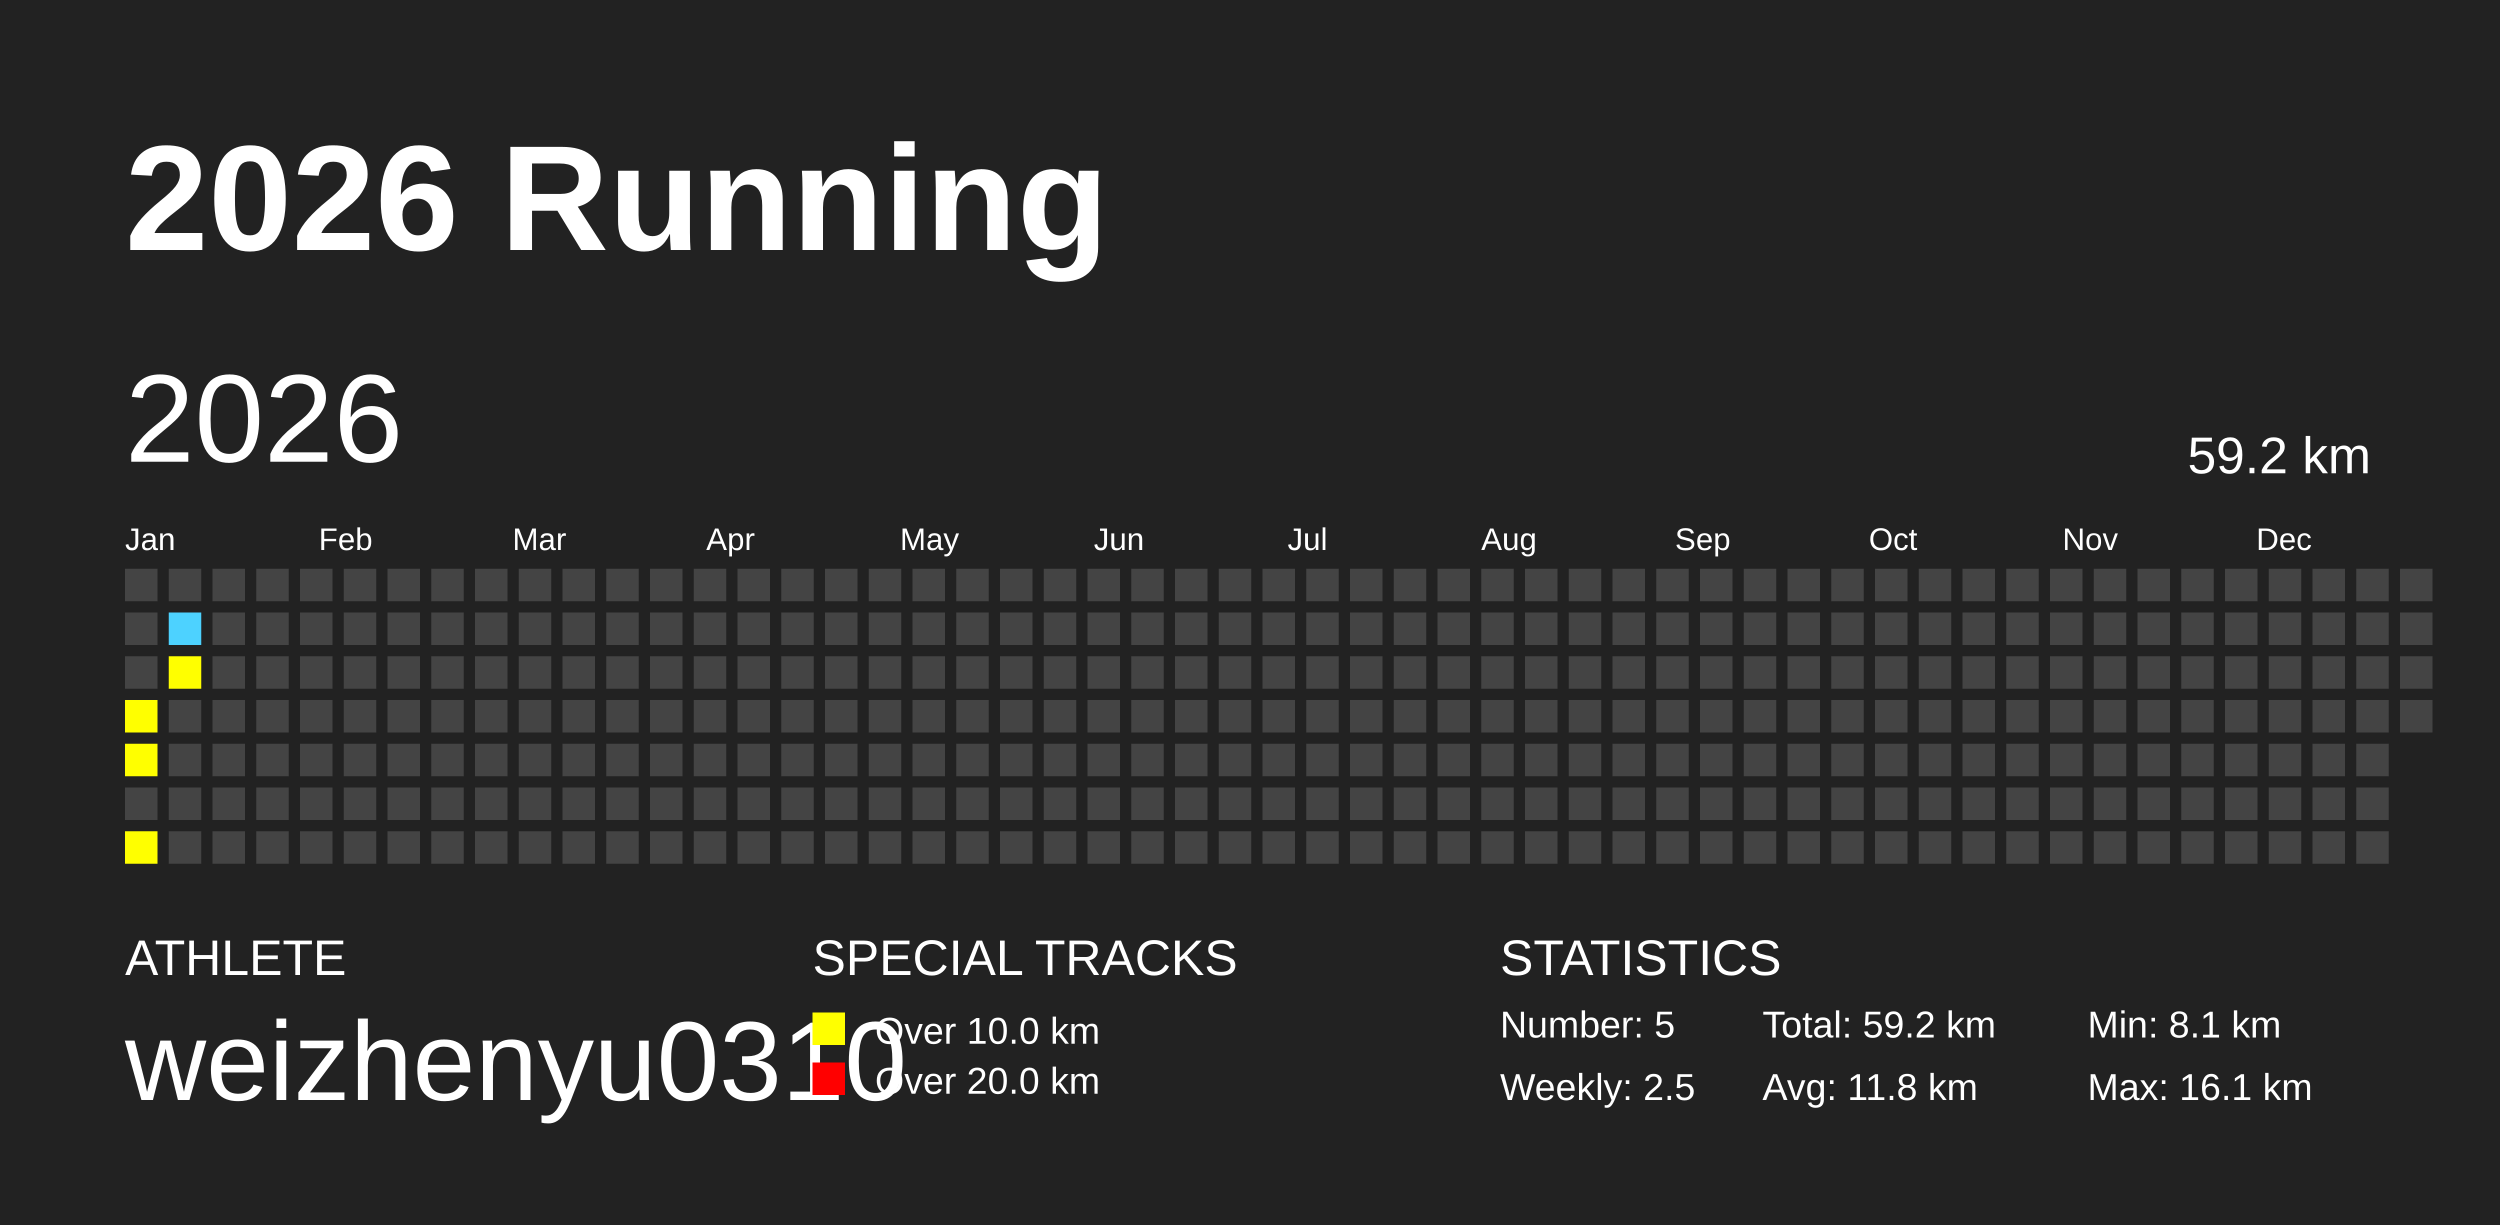
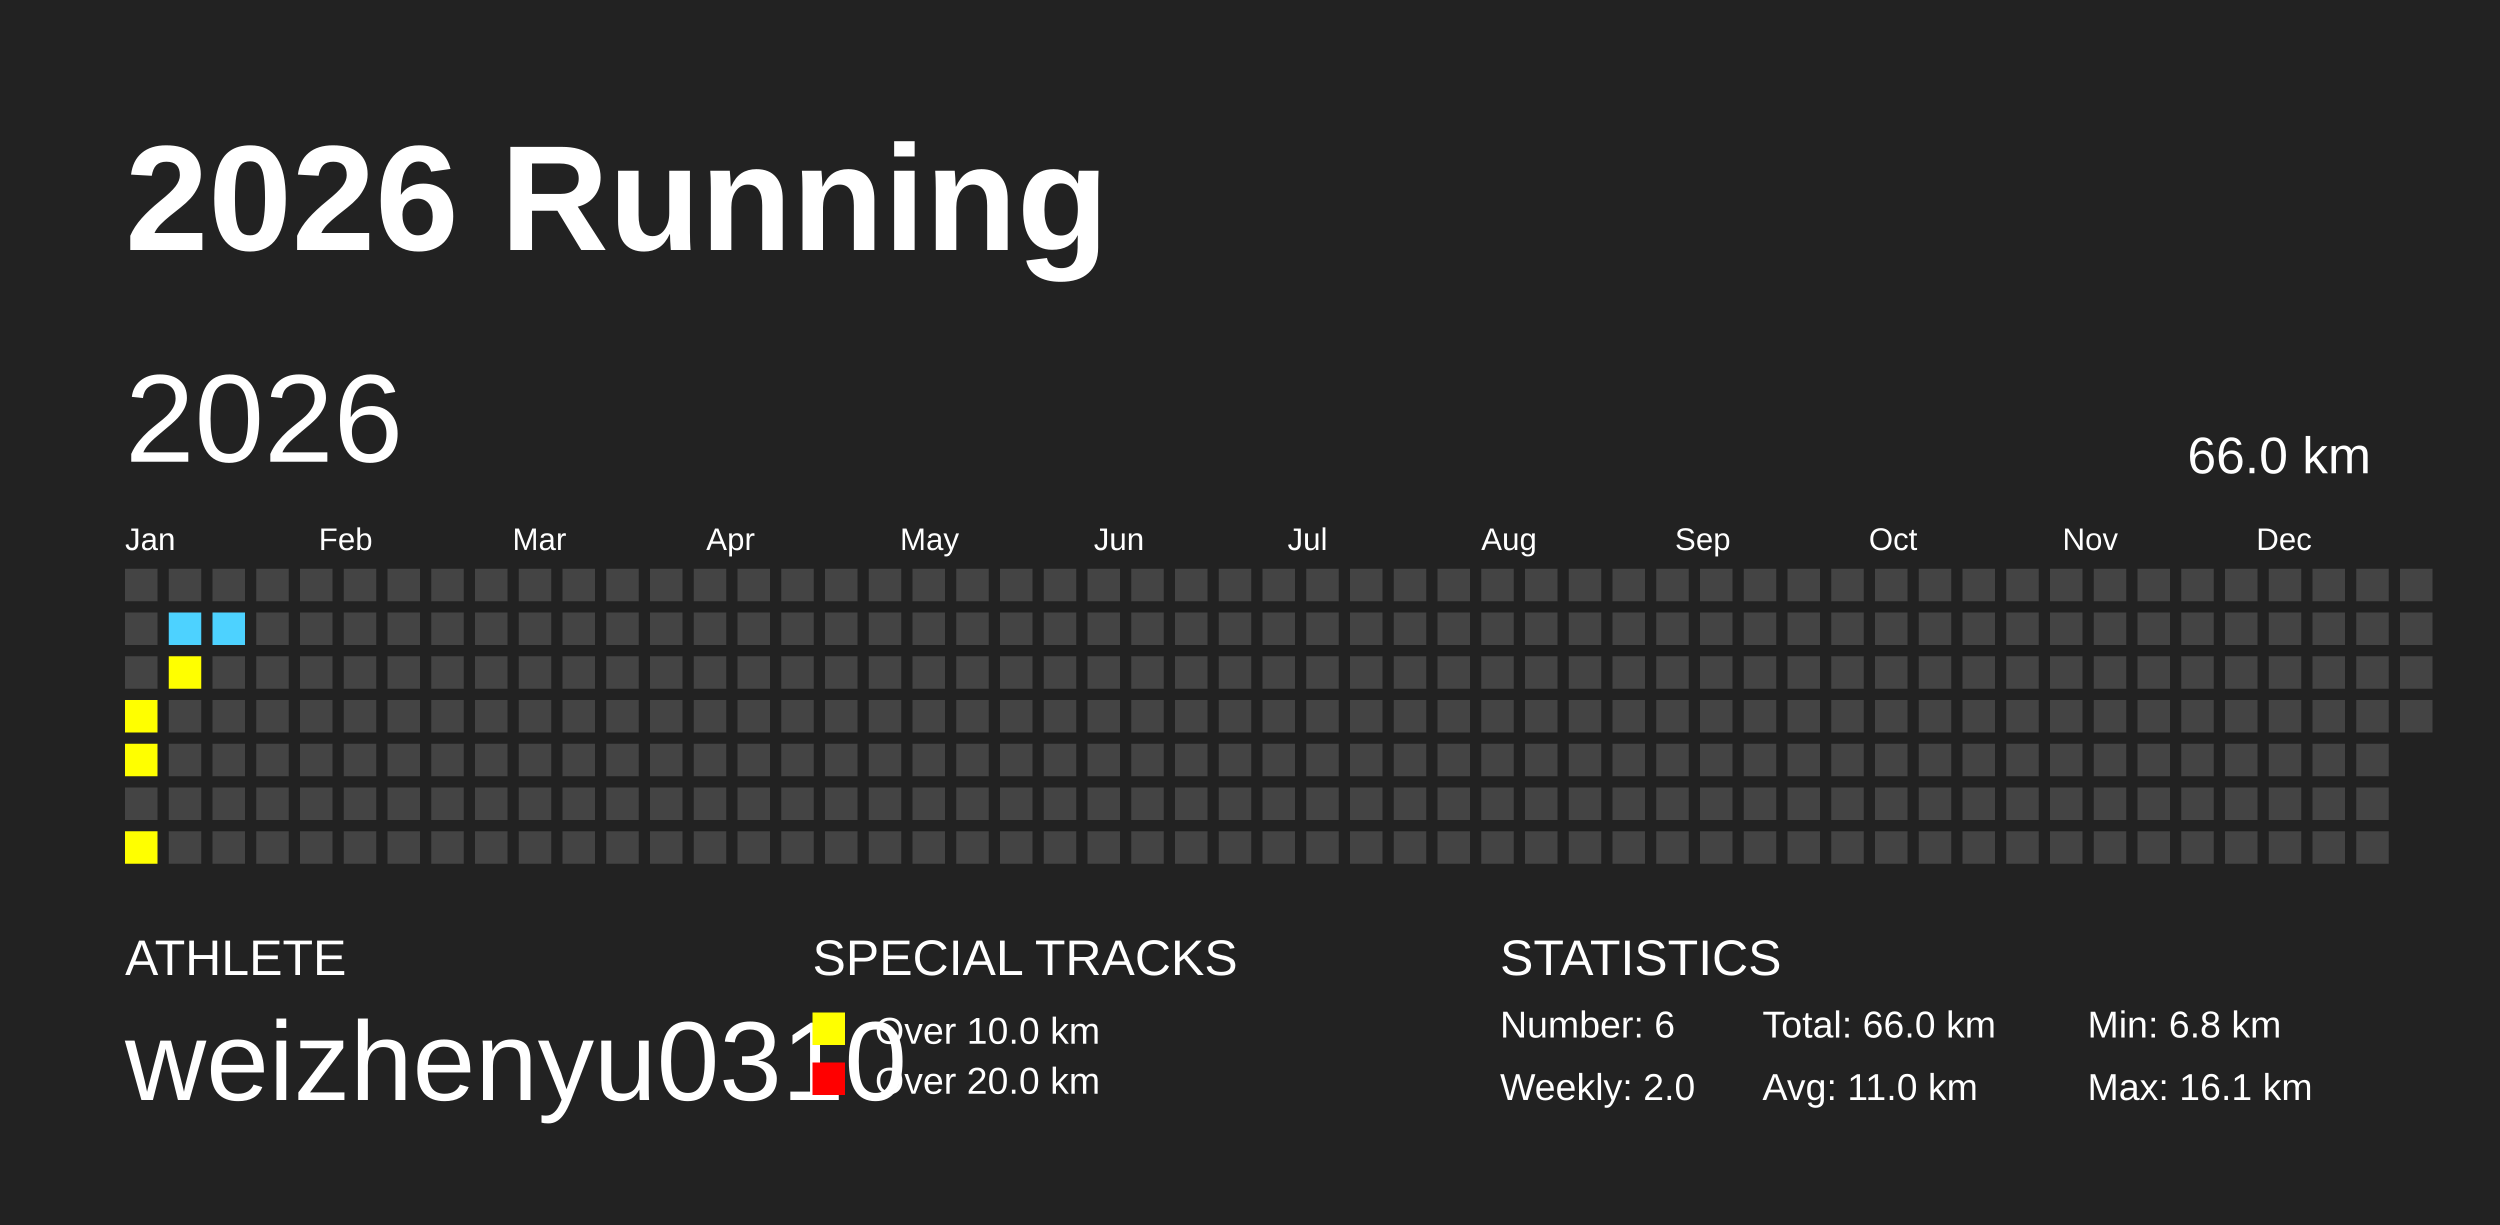
<svg xmlns="http://www.w3.org/2000/svg" baseProfile="full" height="98mm" version="1.1" viewBox="0,0,200,98" width="200mm">
  <defs />
  <rect fill="#222222" height="98" width="200" x="0" y="0" />
  <text fill="#FFFFFF" style="font-size:12px; font-family:Arial; font-weight:bold;" x="10" y="20">2026 Running</text>
  <text fill="#FFFFFF" style="font-size:4px; font-family:Arial" x="10" y="78">ATHLETE</text>
  <text fill="#FFFFFF" style="font-size:9px; font-family:Arial" x="10" y="88">weizhenyu0310</text>
  <text fill="#FFFFFF" style="font-size:4px; font-family:Arial" x="65" y="78">SPECIAL TRACKS</text>
  <rect fill="yellow" height="2.6" width="2.6" x="65" y="81" />
  <text fill="#FFFFFF" style="font-size:3px; font-family:Arial" x="70" y="83.5">Over 10.0 km</text>
  <rect fill="red" height="2.6" width="2.6" x="65" y="85" />
  <text fill="#FFFFFF" style="font-size:3px; font-family:Arial" x="70" y="87.5">Over 20.0 km</text>
  <text fill="#FFFFFF" style="font-size:4px; font-family:Arial" x="120" y="78">STATISTICS</text>
-   <text fill="#FFFFFF" style="font-size:3px; font-family:Arial" x="120" y="83">Number: 5</text>
-   <text fill="#FFFFFF" style="font-size:3px; font-family:Arial" x="120" y="88">Weekly: 2.5</text>
-   <text fill="#FFFFFF" style="font-size:3px; font-family:Arial" x="141" y="83">Total: 59.2 km</text>
-   <text fill="#FFFFFF" style="font-size:3px; font-family:Arial" x="141" y="88">Avg: 11.8 km</text>
-   <text fill="#FFFFFF" style="font-size:3px; font-family:Arial" x="167" y="83">Min: 8.1 km</text>
+   <text fill="#FFFFFF" style="font-size:3px; font-family:Arial" x="120" y="83">Number: 6</text>
+   <text fill="#FFFFFF" style="font-size:3px; font-family:Arial" x="120" y="88">Weekly: 2.0</text>
+   <text fill="#FFFFFF" style="font-size:3px; font-family:Arial" x="141" y="83">Total: 66.0 km</text>
+   <text fill="#FFFFFF" style="font-size:3px; font-family:Arial" x="141" y="88">Avg: 11.0 km</text>
+   <text fill="#FFFFFF" style="font-size:3px; font-family:Arial" x="167" y="83">Min: 6.8 km</text>
  <text fill="#FFFFFF" style="font-size:3px; font-family:Arial" x="167" y="88">Max: 16.1 km</text>
  <text dominant-baseline="hanging" fill="#FFFFFF" style="font-size:10.0px; font-family:Arial;" x="10" y="30">2026</text>
-   <text dominant-baseline="hanging" fill="#FFFFFF" style="font-size:4.125px; font-family:Arial;" x="175" y="35">59.2 km</text>
+   <text dominant-baseline="hanging" fill="#FFFFFF" style="font-size:4.125px; font-family:Arial;" x="175" y="35">66.0 km</text>
  <text fill="#FFFFFF" style="font-size:2.5px; font-family:Arial" x="10.0" y="44">Jan</text>
  <text fill="#FFFFFF" style="font-size:2.5px; font-family:Arial" x="25.5" y="44">Feb</text>
  <text fill="#FFFFFF" style="font-size:2.5px; font-family:Arial" x="41.0" y="44">Mar</text>
  <text fill="#FFFFFF" style="font-size:2.5px; font-family:Arial" x="56.5" y="44">Apr</text>
  <text fill="#FFFFFF" style="font-size:2.5px; font-family:Arial" x="72.0" y="44">May</text>
  <text fill="#FFFFFF" style="font-size:2.5px; font-family:Arial" x="87.5" y="44">Jun</text>
  <text fill="#FFFFFF" style="font-size:2.5px; font-family:Arial" x="103.0" y="44">Jul</text>
  <text fill="#FFFFFF" style="font-size:2.5px; font-family:Arial" x="118.5" y="44">Aug</text>
  <text fill="#FFFFFF" style="font-size:2.5px; font-family:Arial" x="134.0" y="44">Sep</text>
  <text fill="#FFFFFF" style="font-size:2.5px; font-family:Arial" x="149.5" y="44">Oct</text>
  <text fill="#FFFFFF" style="font-size:2.5px; font-family:Arial" x="165.0" y="44">Nov</text>
  <text fill="#FFFFFF" style="font-size:2.5px; font-family:Arial" x="180.5" y="44">Dec</text>
  <rect fill="#444444" height="2.6" width="2.6" x="10.0" y="45.5" />
  <rect fill="#444444" height="2.6" width="2.6" x="10.0" y="49.0" />
  <rect fill="#444444" height="2.6" width="2.6" x="10.0" y="52.5" />
  <rect fill="yellow" height="2.6" width="2.6" x="10.0" y="56.0" />
  <rect fill="yellow" height="2.6" width="2.6" x="10.0" y="59.5" />
  <rect fill="#444444" height="2.6" width="2.6" x="10.0" y="63.0" />
  <rect fill="yellow" height="2.6" width="2.6" x="10.0" y="66.5" />
  <rect fill="#444444" height="2.6" width="2.6" x="13.5" y="45.5" />
  <rect fill="#4DD2FF" height="2.6" width="2.6" x="13.5" y="49.0" />
  <rect fill="yellow" height="2.6" width="2.6" x="13.5" y="52.5" />
  <rect fill="#444444" height="2.6" width="2.6" x="13.5" y="56.0" />
  <rect fill="#444444" height="2.6" width="2.6" x="13.5" y="59.5" />
  <rect fill="#444444" height="2.6" width="2.6" x="13.5" y="63.0" />
  <rect fill="#444444" height="2.6" width="2.6" x="13.5" y="66.5" />
  <rect fill="#444444" height="2.6" width="2.6" x="17.0" y="45.5" />
-   <rect fill="#444444" height="2.6" width="2.6" x="17.0" y="49.0" />
+   <rect fill="#4DD2FF" height="2.6" width="2.6" x="17.0" y="49.0" />
  <rect fill="#444444" height="2.6" width="2.6" x="17.0" y="52.5" />
  <rect fill="#444444" height="2.6" width="2.6" x="17.0" y="56.0" />
  <rect fill="#444444" height="2.6" width="2.6" x="17.0" y="59.5" />
  <rect fill="#444444" height="2.6" width="2.6" x="17.0" y="63.0" />
  <rect fill="#444444" height="2.6" width="2.6" x="17.0" y="66.5" />
  <rect fill="#444444" height="2.6" width="2.6" x="20.5" y="45.5" />
  <rect fill="#444444" height="2.6" width="2.6" x="20.5" y="49.0" />
  <rect fill="#444444" height="2.6" width="2.6" x="20.5" y="52.5" />
  <rect fill="#444444" height="2.6" width="2.6" x="20.5" y="56.0" />
  <rect fill="#444444" height="2.6" width="2.6" x="20.5" y="59.5" />
  <rect fill="#444444" height="2.6" width="2.6" x="20.5" y="63.0" />
  <rect fill="#444444" height="2.6" width="2.6" x="20.5" y="66.5" />
  <rect fill="#444444" height="2.6" width="2.6" x="24.0" y="45.5" />
  <rect fill="#444444" height="2.6" width="2.6" x="24.0" y="49.0" />
  <rect fill="#444444" height="2.6" width="2.6" x="24.0" y="52.5" />
  <rect fill="#444444" height="2.6" width="2.6" x="24.0" y="56.0" />
  <rect fill="#444444" height="2.6" width="2.6" x="24.0" y="59.5" />
  <rect fill="#444444" height="2.6" width="2.6" x="24.0" y="63.0" />
  <rect fill="#444444" height="2.6" width="2.6" x="24.0" y="66.5" />
  <rect fill="#444444" height="2.6" width="2.6" x="27.5" y="45.5" />
  <rect fill="#444444" height="2.6" width="2.6" x="27.5" y="49.0" />
  <rect fill="#444444" height="2.6" width="2.6" x="27.5" y="52.5" />
  <rect fill="#444444" height="2.6" width="2.6" x="27.5" y="56.0" />
  <rect fill="#444444" height="2.6" width="2.6" x="27.5" y="59.5" />
  <rect fill="#444444" height="2.6" width="2.6" x="27.5" y="63.0" />
  <rect fill="#444444" height="2.6" width="2.6" x="27.5" y="66.5" />
  <rect fill="#444444" height="2.6" width="2.6" x="31.0" y="45.5" />
  <rect fill="#444444" height="2.6" width="2.6" x="31.0" y="49.0" />
  <rect fill="#444444" height="2.6" width="2.6" x="31.0" y="52.5" />
  <rect fill="#444444" height="2.6" width="2.6" x="31.0" y="56.0" />
  <rect fill="#444444" height="2.6" width="2.6" x="31.0" y="59.5" />
  <rect fill="#444444" height="2.6" width="2.6" x="31.0" y="63.0" />
  <rect fill="#444444" height="2.6" width="2.6" x="31.0" y="66.5" />
  <rect fill="#444444" height="2.6" width="2.6" x="34.5" y="45.5" />
  <rect fill="#444444" height="2.6" width="2.6" x="34.5" y="49.0" />
  <rect fill="#444444" height="2.6" width="2.6" x="34.5" y="52.5" />
  <rect fill="#444444" height="2.6" width="2.6" x="34.5" y="56.0" />
  <rect fill="#444444" height="2.6" width="2.6" x="34.5" y="59.5" />
  <rect fill="#444444" height="2.6" width="2.6" x="34.5" y="63.0" />
  <rect fill="#444444" height="2.6" width="2.6" x="34.5" y="66.5" />
  <rect fill="#444444" height="2.6" width="2.6" x="38.0" y="45.5" />
  <rect fill="#444444" height="2.6" width="2.6" x="38.0" y="49.0" />
  <rect fill="#444444" height="2.6" width="2.6" x="38.0" y="52.5" />
  <rect fill="#444444" height="2.6" width="2.6" x="38.0" y="56.0" />
  <rect fill="#444444" height="2.6" width="2.6" x="38.0" y="59.5" />
  <rect fill="#444444" height="2.6" width="2.6" x="38.0" y="63.0" />
  <rect fill="#444444" height="2.6" width="2.6" x="38.0" y="66.5" />
  <rect fill="#444444" height="2.6" width="2.6" x="41.5" y="45.5" />
  <rect fill="#444444" height="2.6" width="2.6" x="41.5" y="49.0" />
  <rect fill="#444444" height="2.6" width="2.6" x="41.5" y="52.5" />
  <rect fill="#444444" height="2.6" width="2.6" x="41.5" y="56.0" />
  <rect fill="#444444" height="2.6" width="2.6" x="41.5" y="59.5" />
  <rect fill="#444444" height="2.6" width="2.6" x="41.5" y="63.0" />
  <rect fill="#444444" height="2.6" width="2.6" x="41.5" y="66.5" />
  <rect fill="#444444" height="2.6" width="2.6" x="45.0" y="45.5" />
  <rect fill="#444444" height="2.6" width="2.6" x="45.0" y="49.0" />
  <rect fill="#444444" height="2.6" width="2.6" x="45.0" y="52.5" />
  <rect fill="#444444" height="2.6" width="2.6" x="45.0" y="56.0" />
  <rect fill="#444444" height="2.6" width="2.6" x="45.0" y="59.5" />
  <rect fill="#444444" height="2.6" width="2.6" x="45.0" y="63.0" />
  <rect fill="#444444" height="2.6" width="2.6" x="45.0" y="66.5" />
  <rect fill="#444444" height="2.6" width="2.6" x="48.5" y="45.5" />
  <rect fill="#444444" height="2.6" width="2.6" x="48.5" y="49.0" />
  <rect fill="#444444" height="2.6" width="2.6" x="48.5" y="52.5" />
  <rect fill="#444444" height="2.6" width="2.6" x="48.5" y="56.0" />
  <rect fill="#444444" height="2.6" width="2.6" x="48.5" y="59.5" />
  <rect fill="#444444" height="2.6" width="2.6" x="48.5" y="63.0" />
  <rect fill="#444444" height="2.6" width="2.6" x="48.5" y="66.5" />
  <rect fill="#444444" height="2.6" width="2.6" x="52.0" y="45.5" />
  <rect fill="#444444" height="2.6" width="2.6" x="52.0" y="49.0" />
  <rect fill="#444444" height="2.6" width="2.6" x="52.0" y="52.5" />
  <rect fill="#444444" height="2.6" width="2.6" x="52.0" y="56.0" />
  <rect fill="#444444" height="2.6" width="2.6" x="52.0" y="59.5" />
  <rect fill="#444444" height="2.6" width="2.6" x="52.0" y="63.0" />
  <rect fill="#444444" height="2.6" width="2.6" x="52.0" y="66.5" />
  <rect fill="#444444" height="2.6" width="2.6" x="55.5" y="45.5" />
  <rect fill="#444444" height="2.6" width="2.6" x="55.5" y="49.0" />
  <rect fill="#444444" height="2.6" width="2.6" x="55.5" y="52.5" />
  <rect fill="#444444" height="2.6" width="2.6" x="55.5" y="56.0" />
  <rect fill="#444444" height="2.6" width="2.6" x="55.5" y="59.5" />
  <rect fill="#444444" height="2.6" width="2.6" x="55.5" y="63.0" />
  <rect fill="#444444" height="2.6" width="2.6" x="55.5" y="66.5" />
  <rect fill="#444444" height="2.6" width="2.6" x="59.0" y="45.5" />
  <rect fill="#444444" height="2.6" width="2.6" x="59.0" y="49.0" />
  <rect fill="#444444" height="2.6" width="2.6" x="59.0" y="52.5" />
  <rect fill="#444444" height="2.6" width="2.6" x="59.0" y="56.0" />
  <rect fill="#444444" height="2.6" width="2.6" x="59.0" y="59.5" />
  <rect fill="#444444" height="2.6" width="2.6" x="59.0" y="63.0" />
  <rect fill="#444444" height="2.6" width="2.6" x="59.0" y="66.5" />
  <rect fill="#444444" height="2.6" width="2.6" x="62.5" y="45.5" />
  <rect fill="#444444" height="2.6" width="2.6" x="62.5" y="49.0" />
  <rect fill="#444444" height="2.6" width="2.6" x="62.5" y="52.5" />
  <rect fill="#444444" height="2.6" width="2.6" x="62.5" y="56.0" />
  <rect fill="#444444" height="2.6" width="2.6" x="62.5" y="59.5" />
  <rect fill="#444444" height="2.6" width="2.6" x="62.5" y="63.0" />
  <rect fill="#444444" height="2.6" width="2.6" x="62.5" y="66.5" />
  <rect fill="#444444" height="2.6" width="2.6" x="66.0" y="45.5" />
  <rect fill="#444444" height="2.6" width="2.6" x="66.0" y="49.0" />
  <rect fill="#444444" height="2.6" width="2.6" x="66.0" y="52.5" />
  <rect fill="#444444" height="2.6" width="2.6" x="66.0" y="56.0" />
  <rect fill="#444444" height="2.6" width="2.6" x="66.0" y="59.5" />
  <rect fill="#444444" height="2.6" width="2.6" x="66.0" y="63.0" />
  <rect fill="#444444" height="2.6" width="2.6" x="66.0" y="66.5" />
  <rect fill="#444444" height="2.6" width="2.6" x="69.5" y="45.5" />
  <rect fill="#444444" height="2.6" width="2.6" x="69.5" y="49.0" />
  <rect fill="#444444" height="2.6" width="2.6" x="69.5" y="52.5" />
  <rect fill="#444444" height="2.6" width="2.6" x="69.5" y="56.0" />
  <rect fill="#444444" height="2.6" width="2.6" x="69.5" y="59.5" />
  <rect fill="#444444" height="2.6" width="2.6" x="69.5" y="63.0" />
  <rect fill="#444444" height="2.6" width="2.6" x="69.5" y="66.5" />
  <rect fill="#444444" height="2.6" width="2.6" x="73.0" y="45.5" />
  <rect fill="#444444" height="2.6" width="2.6" x="73.0" y="49.0" />
  <rect fill="#444444" height="2.6" width="2.6" x="73.0" y="52.5" />
  <rect fill="#444444" height="2.6" width="2.6" x="73.0" y="56.0" />
  <rect fill="#444444" height="2.6" width="2.6" x="73.0" y="59.5" />
  <rect fill="#444444" height="2.6" width="2.6" x="73.0" y="63.0" />
  <rect fill="#444444" height="2.6" width="2.6" x="73.0" y="66.5" />
  <rect fill="#444444" height="2.6" width="2.6" x="76.5" y="45.5" />
  <rect fill="#444444" height="2.6" width="2.6" x="76.5" y="49.0" />
  <rect fill="#444444" height="2.6" width="2.6" x="76.5" y="52.5" />
  <rect fill="#444444" height="2.6" width="2.6" x="76.5" y="56.0" />
  <rect fill="#444444" height="2.6" width="2.6" x="76.5" y="59.5" />
  <rect fill="#444444" height="2.6" width="2.6" x="76.5" y="63.0" />
  <rect fill="#444444" height="2.6" width="2.6" x="76.5" y="66.5" />
  <rect fill="#444444" height="2.6" width="2.6" x="80.0" y="45.5" />
  <rect fill="#444444" height="2.6" width="2.6" x="80.0" y="49.0" />
  <rect fill="#444444" height="2.6" width="2.6" x="80.0" y="52.5" />
  <rect fill="#444444" height="2.6" width="2.6" x="80.0" y="56.0" />
  <rect fill="#444444" height="2.6" width="2.6" x="80.0" y="59.5" />
  <rect fill="#444444" height="2.6" width="2.6" x="80.0" y="63.0" />
  <rect fill="#444444" height="2.6" width="2.6" x="80.0" y="66.5" />
  <rect fill="#444444" height="2.6" width="2.6" x="83.5" y="45.5" />
  <rect fill="#444444" height="2.6" width="2.6" x="83.5" y="49.0" />
  <rect fill="#444444" height="2.6" width="2.6" x="83.5" y="52.5" />
  <rect fill="#444444" height="2.6" width="2.6" x="83.5" y="56.0" />
  <rect fill="#444444" height="2.6" width="2.6" x="83.5" y="59.5" />
  <rect fill="#444444" height="2.6" width="2.6" x="83.5" y="63.0" />
  <rect fill="#444444" height="2.6" width="2.6" x="83.5" y="66.5" />
  <rect fill="#444444" height="2.6" width="2.6" x="87.0" y="45.5" />
  <rect fill="#444444" height="2.6" width="2.6" x="87.0" y="49.0" />
  <rect fill="#444444" height="2.6" width="2.6" x="87.0" y="52.5" />
  <rect fill="#444444" height="2.6" width="2.6" x="87.0" y="56.0" />
  <rect fill="#444444" height="2.6" width="2.6" x="87.0" y="59.5" />
  <rect fill="#444444" height="2.6" width="2.6" x="87.0" y="63.0" />
  <rect fill="#444444" height="2.6" width="2.6" x="87.0" y="66.5" />
  <rect fill="#444444" height="2.6" width="2.6" x="90.5" y="45.5" />
  <rect fill="#444444" height="2.6" width="2.6" x="90.5" y="49.0" />
  <rect fill="#444444" height="2.6" width="2.6" x="90.5" y="52.5" />
  <rect fill="#444444" height="2.6" width="2.6" x="90.5" y="56.0" />
  <rect fill="#444444" height="2.6" width="2.6" x="90.5" y="59.5" />
  <rect fill="#444444" height="2.6" width="2.6" x="90.5" y="63.0" />
  <rect fill="#444444" height="2.6" width="2.6" x="90.5" y="66.5" />
  <rect fill="#444444" height="2.6" width="2.6" x="94.0" y="45.5" />
  <rect fill="#444444" height="2.6" width="2.6" x="94.0" y="49.0" />
  <rect fill="#444444" height="2.6" width="2.6" x="94.0" y="52.5" />
  <rect fill="#444444" height="2.6" width="2.6" x="94.0" y="56.0" />
  <rect fill="#444444" height="2.6" width="2.6" x="94.0" y="59.5" />
  <rect fill="#444444" height="2.6" width="2.6" x="94.0" y="63.0" />
  <rect fill="#444444" height="2.6" width="2.6" x="94.0" y="66.5" />
  <rect fill="#444444" height="2.6" width="2.6" x="97.5" y="45.5" />
  <rect fill="#444444" height="2.6" width="2.6" x="97.5" y="49.0" />
  <rect fill="#444444" height="2.6" width="2.6" x="97.5" y="52.5" />
  <rect fill="#444444" height="2.6" width="2.6" x="97.5" y="56.0" />
  <rect fill="#444444" height="2.6" width="2.6" x="97.5" y="59.5" />
  <rect fill="#444444" height="2.6" width="2.6" x="97.5" y="63.0" />
  <rect fill="#444444" height="2.6" width="2.6" x="97.5" y="66.5" />
  <rect fill="#444444" height="2.6" width="2.6" x="101.0" y="45.5" />
  <rect fill="#444444" height="2.6" width="2.6" x="101.0" y="49.0" />
  <rect fill="#444444" height="2.6" width="2.6" x="101.0" y="52.5" />
  <rect fill="#444444" height="2.6" width="2.6" x="101.0" y="56.0" />
  <rect fill="#444444" height="2.6" width="2.6" x="101.0" y="59.5" />
  <rect fill="#444444" height="2.6" width="2.6" x="101.0" y="63.0" />
  <rect fill="#444444" height="2.6" width="2.6" x="101.0" y="66.5" />
  <rect fill="#444444" height="2.6" width="2.6" x="104.5" y="45.5" />
  <rect fill="#444444" height="2.6" width="2.6" x="104.5" y="49.0" />
  <rect fill="#444444" height="2.6" width="2.6" x="104.5" y="52.5" />
  <rect fill="#444444" height="2.6" width="2.6" x="104.5" y="56.0" />
  <rect fill="#444444" height="2.6" width="2.6" x="104.5" y="59.5" />
  <rect fill="#444444" height="2.6" width="2.6" x="104.5" y="63.0" />
  <rect fill="#444444" height="2.6" width="2.6" x="104.5" y="66.5" />
  <rect fill="#444444" height="2.6" width="2.6" x="108.0" y="45.5" />
  <rect fill="#444444" height="2.6" width="2.6" x="108.0" y="49.0" />
  <rect fill="#444444" height="2.6" width="2.6" x="108.0" y="52.5" />
  <rect fill="#444444" height="2.6" width="2.6" x="108.0" y="56.0" />
  <rect fill="#444444" height="2.6" width="2.6" x="108.0" y="59.5" />
  <rect fill="#444444" height="2.6" width="2.6" x="108.0" y="63.0" />
  <rect fill="#444444" height="2.6" width="2.6" x="108.0" y="66.5" />
  <rect fill="#444444" height="2.6" width="2.6" x="111.5" y="45.5" />
  <rect fill="#444444" height="2.6" width="2.6" x="111.5" y="49.0" />
  <rect fill="#444444" height="2.6" width="2.6" x="111.5" y="52.5" />
  <rect fill="#444444" height="2.6" width="2.6" x="111.5" y="56.0" />
  <rect fill="#444444" height="2.6" width="2.6" x="111.5" y="59.5" />
  <rect fill="#444444" height="2.6" width="2.6" x="111.5" y="63.0" />
  <rect fill="#444444" height="2.6" width="2.6" x="111.5" y="66.5" />
  <rect fill="#444444" height="2.6" width="2.6" x="115.0" y="45.5" />
  <rect fill="#444444" height="2.6" width="2.6" x="115.0" y="49.0" />
  <rect fill="#444444" height="2.6" width="2.6" x="115.0" y="52.5" />
  <rect fill="#444444" height="2.6" width="2.6" x="115.0" y="56.0" />
  <rect fill="#444444" height="2.6" width="2.6" x="115.0" y="59.5" />
  <rect fill="#444444" height="2.6" width="2.6" x="115.0" y="63.0" />
  <rect fill="#444444" height="2.6" width="2.6" x="115.0" y="66.5" />
  <rect fill="#444444" height="2.6" width="2.6" x="118.5" y="45.5" />
  <rect fill="#444444" height="2.6" width="2.6" x="118.5" y="49.0" />
  <rect fill="#444444" height="2.6" width="2.6" x="118.5" y="52.5" />
  <rect fill="#444444" height="2.6" width="2.6" x="118.5" y="56.0" />
  <rect fill="#444444" height="2.6" width="2.6" x="118.5" y="59.5" />
  <rect fill="#444444" height="2.6" width="2.6" x="118.5" y="63.0" />
  <rect fill="#444444" height="2.6" width="2.6" x="118.5" y="66.5" />
  <rect fill="#444444" height="2.6" width="2.6" x="122.0" y="45.5" />
  <rect fill="#444444" height="2.6" width="2.6" x="122.0" y="49.0" />
  <rect fill="#444444" height="2.6" width="2.6" x="122.0" y="52.5" />
  <rect fill="#444444" height="2.6" width="2.6" x="122.0" y="56.0" />
  <rect fill="#444444" height="2.6" width="2.6" x="122.0" y="59.5" />
  <rect fill="#444444" height="2.6" width="2.6" x="122.0" y="63.0" />
  <rect fill="#444444" height="2.6" width="2.6" x="122.0" y="66.5" />
  <rect fill="#444444" height="2.6" width="2.6" x="125.5" y="45.5" />
  <rect fill="#444444" height="2.6" width="2.6" x="125.5" y="49.0" />
  <rect fill="#444444" height="2.6" width="2.6" x="125.5" y="52.5" />
  <rect fill="#444444" height="2.6" width="2.6" x="125.5" y="56.0" />
  <rect fill="#444444" height="2.6" width="2.6" x="125.5" y="59.5" />
  <rect fill="#444444" height="2.6" width="2.6" x="125.5" y="63.0" />
  <rect fill="#444444" height="2.6" width="2.6" x="125.5" y="66.5" />
  <rect fill="#444444" height="2.6" width="2.6" x="129.0" y="45.5" />
  <rect fill="#444444" height="2.6" width="2.6" x="129.0" y="49.0" />
  <rect fill="#444444" height="2.6" width="2.6" x="129.0" y="52.5" />
  <rect fill="#444444" height="2.6" width="2.6" x="129.0" y="56.0" />
  <rect fill="#444444" height="2.6" width="2.6" x="129.0" y="59.5" />
  <rect fill="#444444" height="2.6" width="2.6" x="129.0" y="63.0" />
  <rect fill="#444444" height="2.6" width="2.6" x="129.0" y="66.5" />
  <rect fill="#444444" height="2.6" width="2.6" x="132.5" y="45.5" />
  <rect fill="#444444" height="2.6" width="2.6" x="132.5" y="49.0" />
  <rect fill="#444444" height="2.6" width="2.6" x="132.5" y="52.5" />
  <rect fill="#444444" height="2.6" width="2.6" x="132.5" y="56.0" />
  <rect fill="#444444" height="2.6" width="2.6" x="132.5" y="59.5" />
  <rect fill="#444444" height="2.6" width="2.6" x="132.5" y="63.0" />
  <rect fill="#444444" height="2.6" width="2.6" x="132.5" y="66.5" />
  <rect fill="#444444" height="2.6" width="2.6" x="136.0" y="45.5" />
  <rect fill="#444444" height="2.6" width="2.6" x="136.0" y="49.0" />
  <rect fill="#444444" height="2.6" width="2.6" x="136.0" y="52.5" />
  <rect fill="#444444" height="2.6" width="2.6" x="136.0" y="56.0" />
  <rect fill="#444444" height="2.6" width="2.6" x="136.0" y="59.5" />
  <rect fill="#444444" height="2.6" width="2.6" x="136.0" y="63.0" />
  <rect fill="#444444" height="2.6" width="2.6" x="136.0" y="66.5" />
  <rect fill="#444444" height="2.6" width="2.6" x="139.5" y="45.5" />
  <rect fill="#444444" height="2.6" width="2.6" x="139.5" y="49.0" />
  <rect fill="#444444" height="2.6" width="2.6" x="139.5" y="52.5" />
  <rect fill="#444444" height="2.6" width="2.6" x="139.5" y="56.0" />
  <rect fill="#444444" height="2.6" width="2.6" x="139.5" y="59.5" />
  <rect fill="#444444" height="2.6" width="2.6" x="139.5" y="63.0" />
  <rect fill="#444444" height="2.6" width="2.6" x="139.5" y="66.5" />
  <rect fill="#444444" height="2.6" width="2.6" x="143.0" y="45.5" />
  <rect fill="#444444" height="2.6" width="2.6" x="143.0" y="49.0" />
  <rect fill="#444444" height="2.6" width="2.6" x="143.0" y="52.5" />
  <rect fill="#444444" height="2.6" width="2.6" x="143.0" y="56.0" />
  <rect fill="#444444" height="2.6" width="2.6" x="143.0" y="59.5" />
  <rect fill="#444444" height="2.6" width="2.6" x="143.0" y="63.0" />
  <rect fill="#444444" height="2.6" width="2.6" x="143.0" y="66.5" />
  <rect fill="#444444" height="2.6" width="2.6" x="146.5" y="45.5" />
  <rect fill="#444444" height="2.6" width="2.6" x="146.5" y="49.0" />
  <rect fill="#444444" height="2.6" width="2.6" x="146.5" y="52.5" />
  <rect fill="#444444" height="2.6" width="2.6" x="146.5" y="56.0" />
  <rect fill="#444444" height="2.6" width="2.6" x="146.5" y="59.5" />
  <rect fill="#444444" height="2.6" width="2.6" x="146.5" y="63.0" />
  <rect fill="#444444" height="2.6" width="2.6" x="146.5" y="66.5" />
  <rect fill="#444444" height="2.6" width="2.6" x="150.0" y="45.5" />
  <rect fill="#444444" height="2.6" width="2.6" x="150.0" y="49.0" />
  <rect fill="#444444" height="2.6" width="2.6" x="150.0" y="52.5" />
  <rect fill="#444444" height="2.6" width="2.6" x="150.0" y="56.0" />
  <rect fill="#444444" height="2.6" width="2.6" x="150.0" y="59.5" />
  <rect fill="#444444" height="2.6" width="2.6" x="150.0" y="63.0" />
  <rect fill="#444444" height="2.6" width="2.6" x="150.0" y="66.5" />
  <rect fill="#444444" height="2.6" width="2.6" x="153.5" y="45.5" />
  <rect fill="#444444" height="2.6" width="2.6" x="153.5" y="49.0" />
  <rect fill="#444444" height="2.6" width="2.6" x="153.5" y="52.5" />
  <rect fill="#444444" height="2.6" width="2.6" x="153.5" y="56.0" />
  <rect fill="#444444" height="2.6" width="2.6" x="153.5" y="59.5" />
  <rect fill="#444444" height="2.6" width="2.6" x="153.5" y="63.0" />
  <rect fill="#444444" height="2.6" width="2.6" x="153.5" y="66.5" />
  <rect fill="#444444" height="2.6" width="2.6" x="157.0" y="45.5" />
  <rect fill="#444444" height="2.6" width="2.6" x="157.0" y="49.0" />
  <rect fill="#444444" height="2.6" width="2.6" x="157.0" y="52.5" />
  <rect fill="#444444" height="2.6" width="2.6" x="157.0" y="56.0" />
  <rect fill="#444444" height="2.6" width="2.6" x="157.0" y="59.5" />
  <rect fill="#444444" height="2.6" width="2.6" x="157.0" y="63.0" />
  <rect fill="#444444" height="2.6" width="2.6" x="157.0" y="66.5" />
  <rect fill="#444444" height="2.6" width="2.6" x="160.5" y="45.5" />
  <rect fill="#444444" height="2.6" width="2.6" x="160.5" y="49.0" />
  <rect fill="#444444" height="2.6" width="2.6" x="160.5" y="52.5" />
  <rect fill="#444444" height="2.6" width="2.6" x="160.5" y="56.0" />
  <rect fill="#444444" height="2.6" width="2.6" x="160.5" y="59.5" />
  <rect fill="#444444" height="2.6" width="2.6" x="160.5" y="63.0" />
  <rect fill="#444444" height="2.6" width="2.6" x="160.5" y="66.5" />
  <rect fill="#444444" height="2.6" width="2.6" x="164.0" y="45.5" />
  <rect fill="#444444" height="2.6" width="2.6" x="164.0" y="49.0" />
  <rect fill="#444444" height="2.6" width="2.6" x="164.0" y="52.5" />
  <rect fill="#444444" height="2.6" width="2.6" x="164.0" y="56.0" />
  <rect fill="#444444" height="2.6" width="2.6" x="164.0" y="59.5" />
  <rect fill="#444444" height="2.6" width="2.6" x="164.0" y="63.0" />
  <rect fill="#444444" height="2.6" width="2.6" x="164.0" y="66.5" />
  <rect fill="#444444" height="2.6" width="2.6" x="167.5" y="45.5" />
  <rect fill="#444444" height="2.6" width="2.6" x="167.5" y="49.0" />
  <rect fill="#444444" height="2.6" width="2.6" x="167.5" y="52.5" />
  <rect fill="#444444" height="2.6" width="2.6" x="167.5" y="56.0" />
  <rect fill="#444444" height="2.6" width="2.6" x="167.5" y="59.5" />
  <rect fill="#444444" height="2.6" width="2.6" x="167.5" y="63.0" />
  <rect fill="#444444" height="2.6" width="2.6" x="167.5" y="66.5" />
  <rect fill="#444444" height="2.6" width="2.6" x="171.0" y="45.5" />
  <rect fill="#444444" height="2.6" width="2.6" x="171.0" y="49.0" />
  <rect fill="#444444" height="2.6" width="2.6" x="171.0" y="52.5" />
  <rect fill="#444444" height="2.6" width="2.6" x="171.0" y="56.0" />
  <rect fill="#444444" height="2.6" width="2.6" x="171.0" y="59.5" />
  <rect fill="#444444" height="2.6" width="2.6" x="171.0" y="63.0" />
  <rect fill="#444444" height="2.6" width="2.6" x="171.0" y="66.5" />
  <rect fill="#444444" height="2.6" width="2.6" x="174.5" y="45.5" />
  <rect fill="#444444" height="2.6" width="2.6" x="174.5" y="49.0" />
  <rect fill="#444444" height="2.6" width="2.6" x="174.5" y="52.5" />
  <rect fill="#444444" height="2.6" width="2.6" x="174.5" y="56.0" />
  <rect fill="#444444" height="2.6" width="2.6" x="174.5" y="59.5" />
  <rect fill="#444444" height="2.6" width="2.6" x="174.5" y="63.0" />
  <rect fill="#444444" height="2.6" width="2.6" x="174.5" y="66.5" />
  <rect fill="#444444" height="2.6" width="2.6" x="178.0" y="45.5" />
  <rect fill="#444444" height="2.6" width="2.6" x="178.0" y="49.0" />
  <rect fill="#444444" height="2.6" width="2.6" x="178.0" y="52.5" />
  <rect fill="#444444" height="2.6" width="2.6" x="178.0" y="56.0" />
  <rect fill="#444444" height="2.6" width="2.6" x="178.0" y="59.5" />
  <rect fill="#444444" height="2.6" width="2.6" x="178.0" y="63.0" />
  <rect fill="#444444" height="2.6" width="2.6" x="178.0" y="66.5" />
  <rect fill="#444444" height="2.6" width="2.6" x="181.5" y="45.5" />
  <rect fill="#444444" height="2.6" width="2.6" x="181.5" y="49.0" />
  <rect fill="#444444" height="2.6" width="2.6" x="181.5" y="52.5" />
  <rect fill="#444444" height="2.6" width="2.6" x="181.5" y="56.0" />
  <rect fill="#444444" height="2.6" width="2.6" x="181.5" y="59.5" />
  <rect fill="#444444" height="2.6" width="2.6" x="181.5" y="63.0" />
  <rect fill="#444444" height="2.6" width="2.6" x="181.5" y="66.5" />
  <rect fill="#444444" height="2.6" width="2.6" x="185.0" y="45.5" />
  <rect fill="#444444" height="2.6" width="2.6" x="185.0" y="49.0" />
  <rect fill="#444444" height="2.6" width="2.6" x="185.0" y="52.5" />
  <rect fill="#444444" height="2.6" width="2.6" x="185.0" y="56.0" />
  <rect fill="#444444" height="2.6" width="2.6" x="185.0" y="59.5" />
  <rect fill="#444444" height="2.6" width="2.6" x="185.0" y="63.0" />
  <rect fill="#444444" height="2.6" width="2.6" x="185.0" y="66.5" />
  <rect fill="#444444" height="2.6" width="2.6" x="188.5" y="45.5" />
  <rect fill="#444444" height="2.6" width="2.6" x="188.5" y="49.0" />
  <rect fill="#444444" height="2.6" width="2.6" x="188.5" y="52.5" />
  <rect fill="#444444" height="2.6" width="2.6" x="188.5" y="56.0" />
  <rect fill="#444444" height="2.6" width="2.6" x="188.5" y="59.5" />
  <rect fill="#444444" height="2.6" width="2.6" x="188.5" y="63.0" />
  <rect fill="#444444" height="2.6" width="2.6" x="188.5" y="66.5" />
  <rect fill="#444444" height="2.6" width="2.6" x="192.0" y="45.5" />
  <rect fill="#444444" height="2.6" width="2.6" x="192.0" y="49.0" />
  <rect fill="#444444" height="2.6" width="2.6" x="192.0" y="52.5" />
  <rect fill="#444444" height="2.6" width="2.6" x="192.0" y="56.0" />
</svg>
